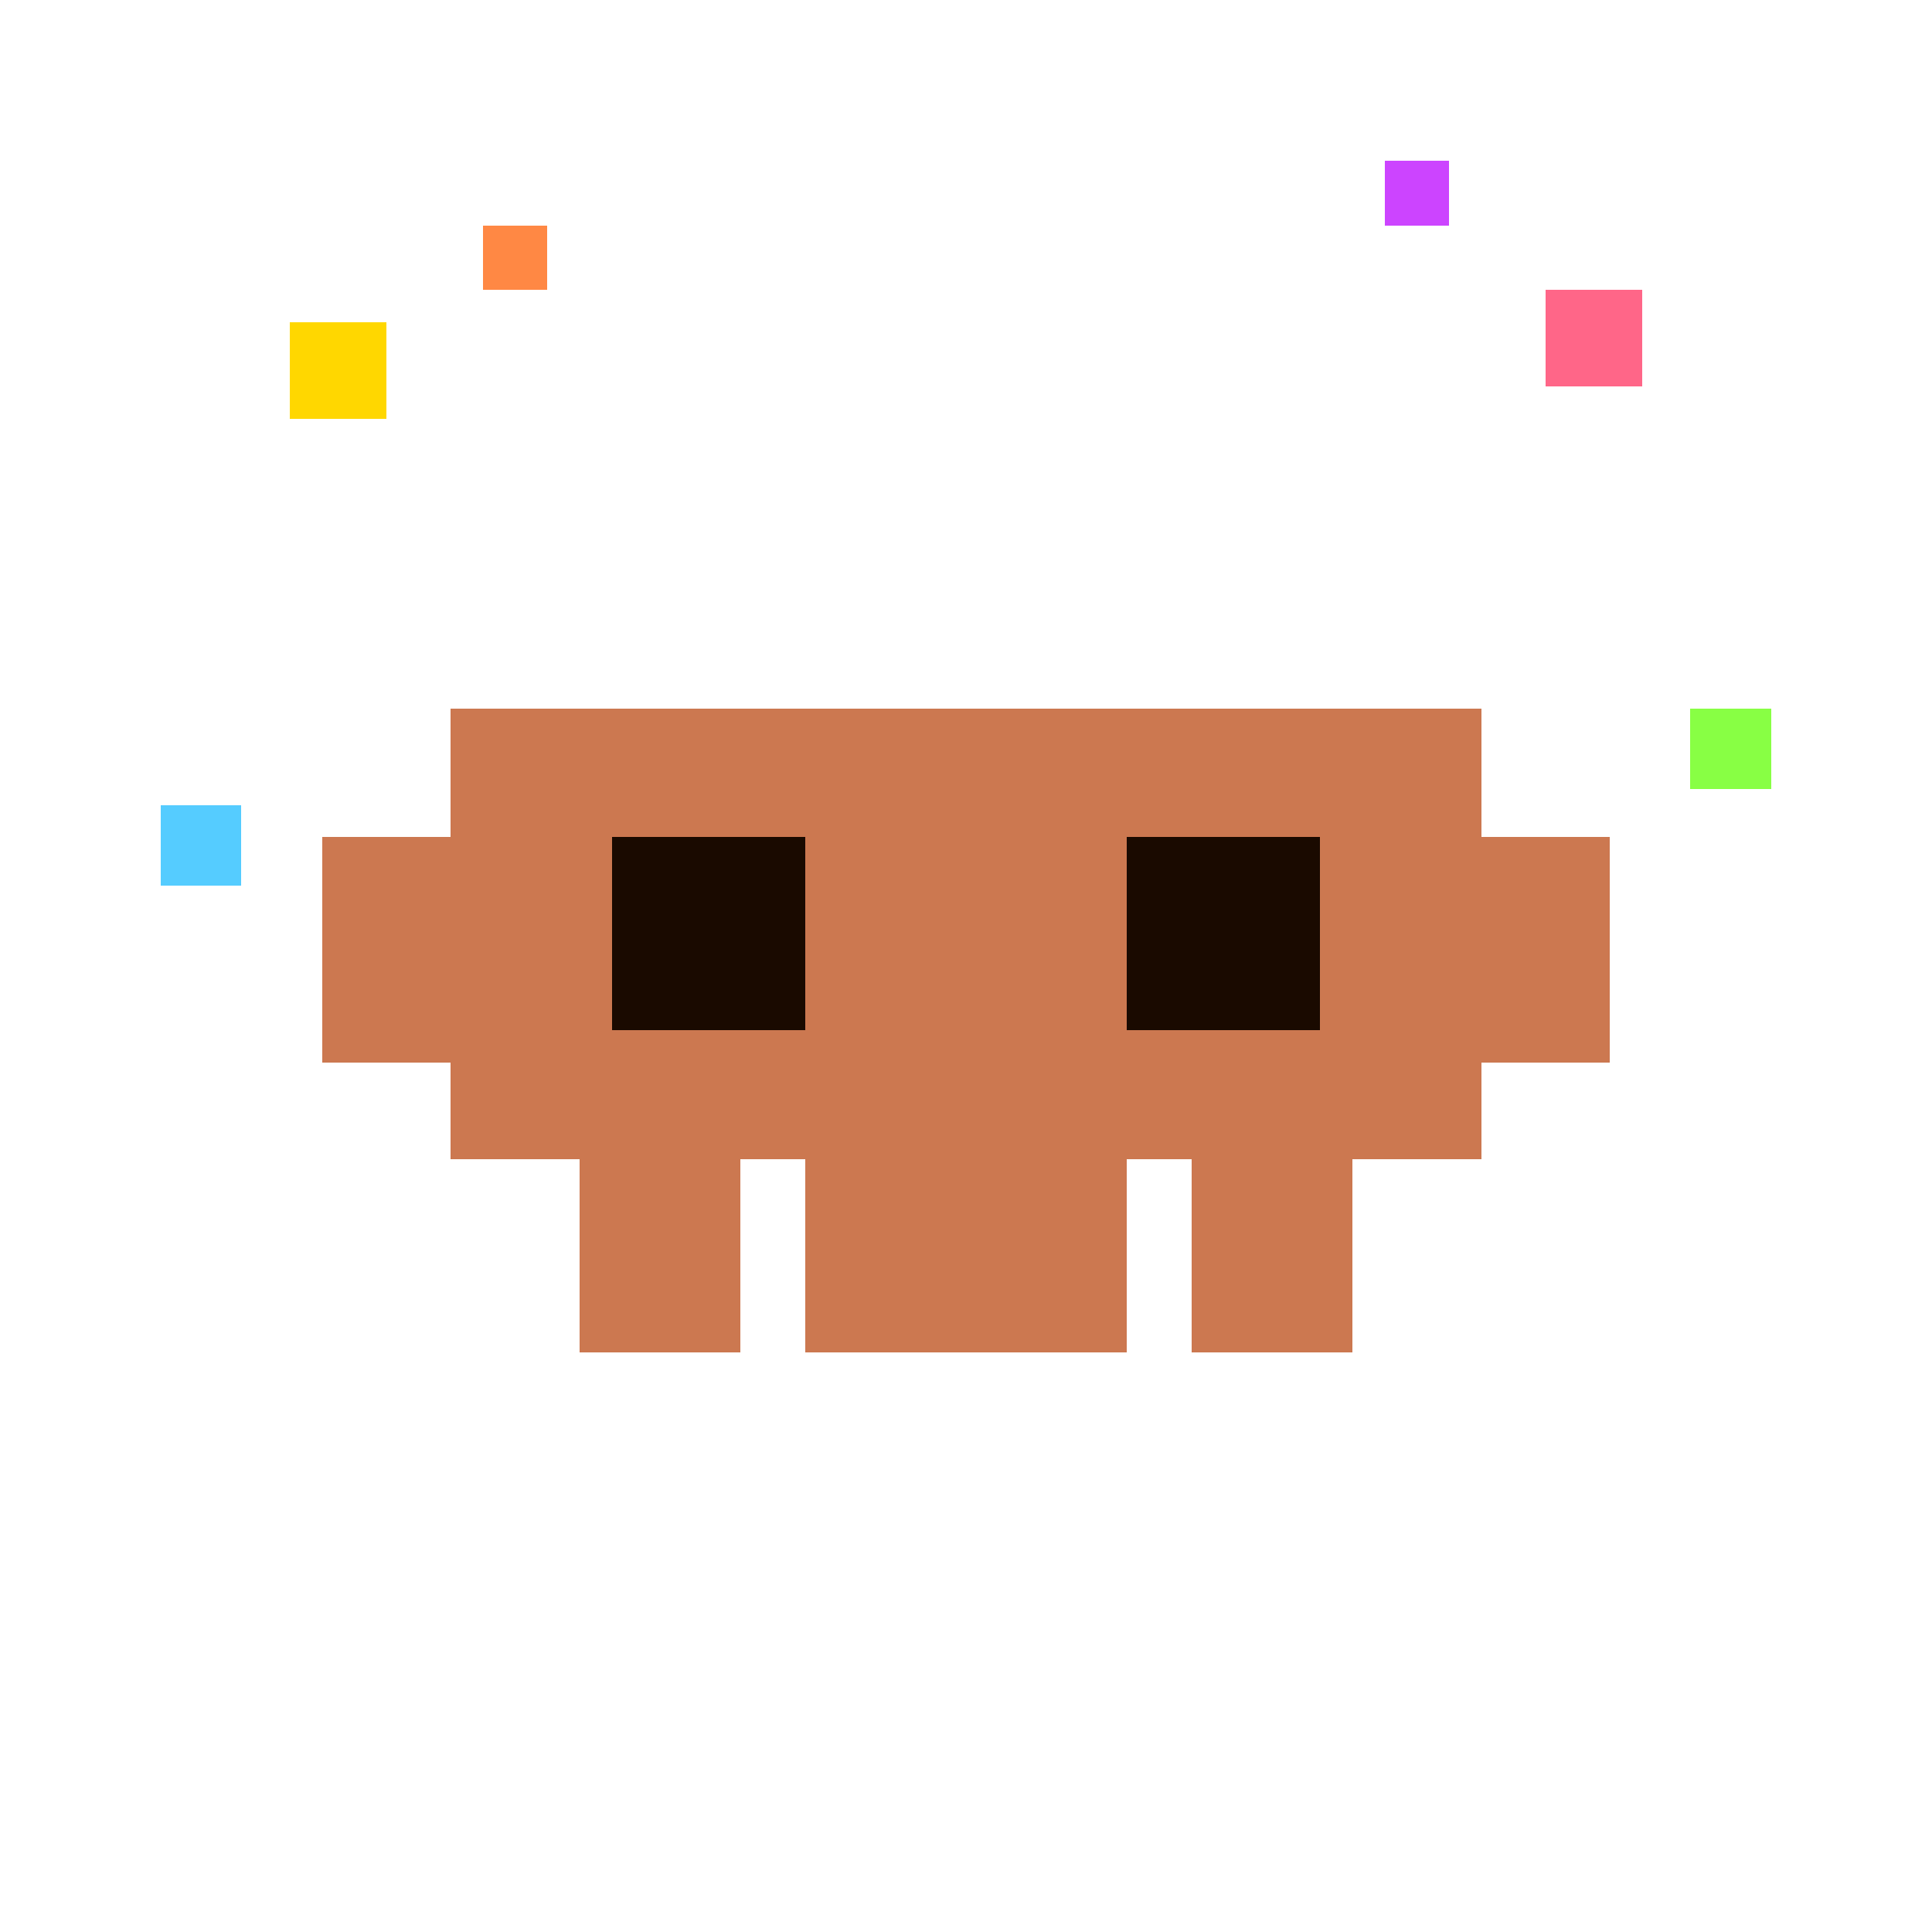
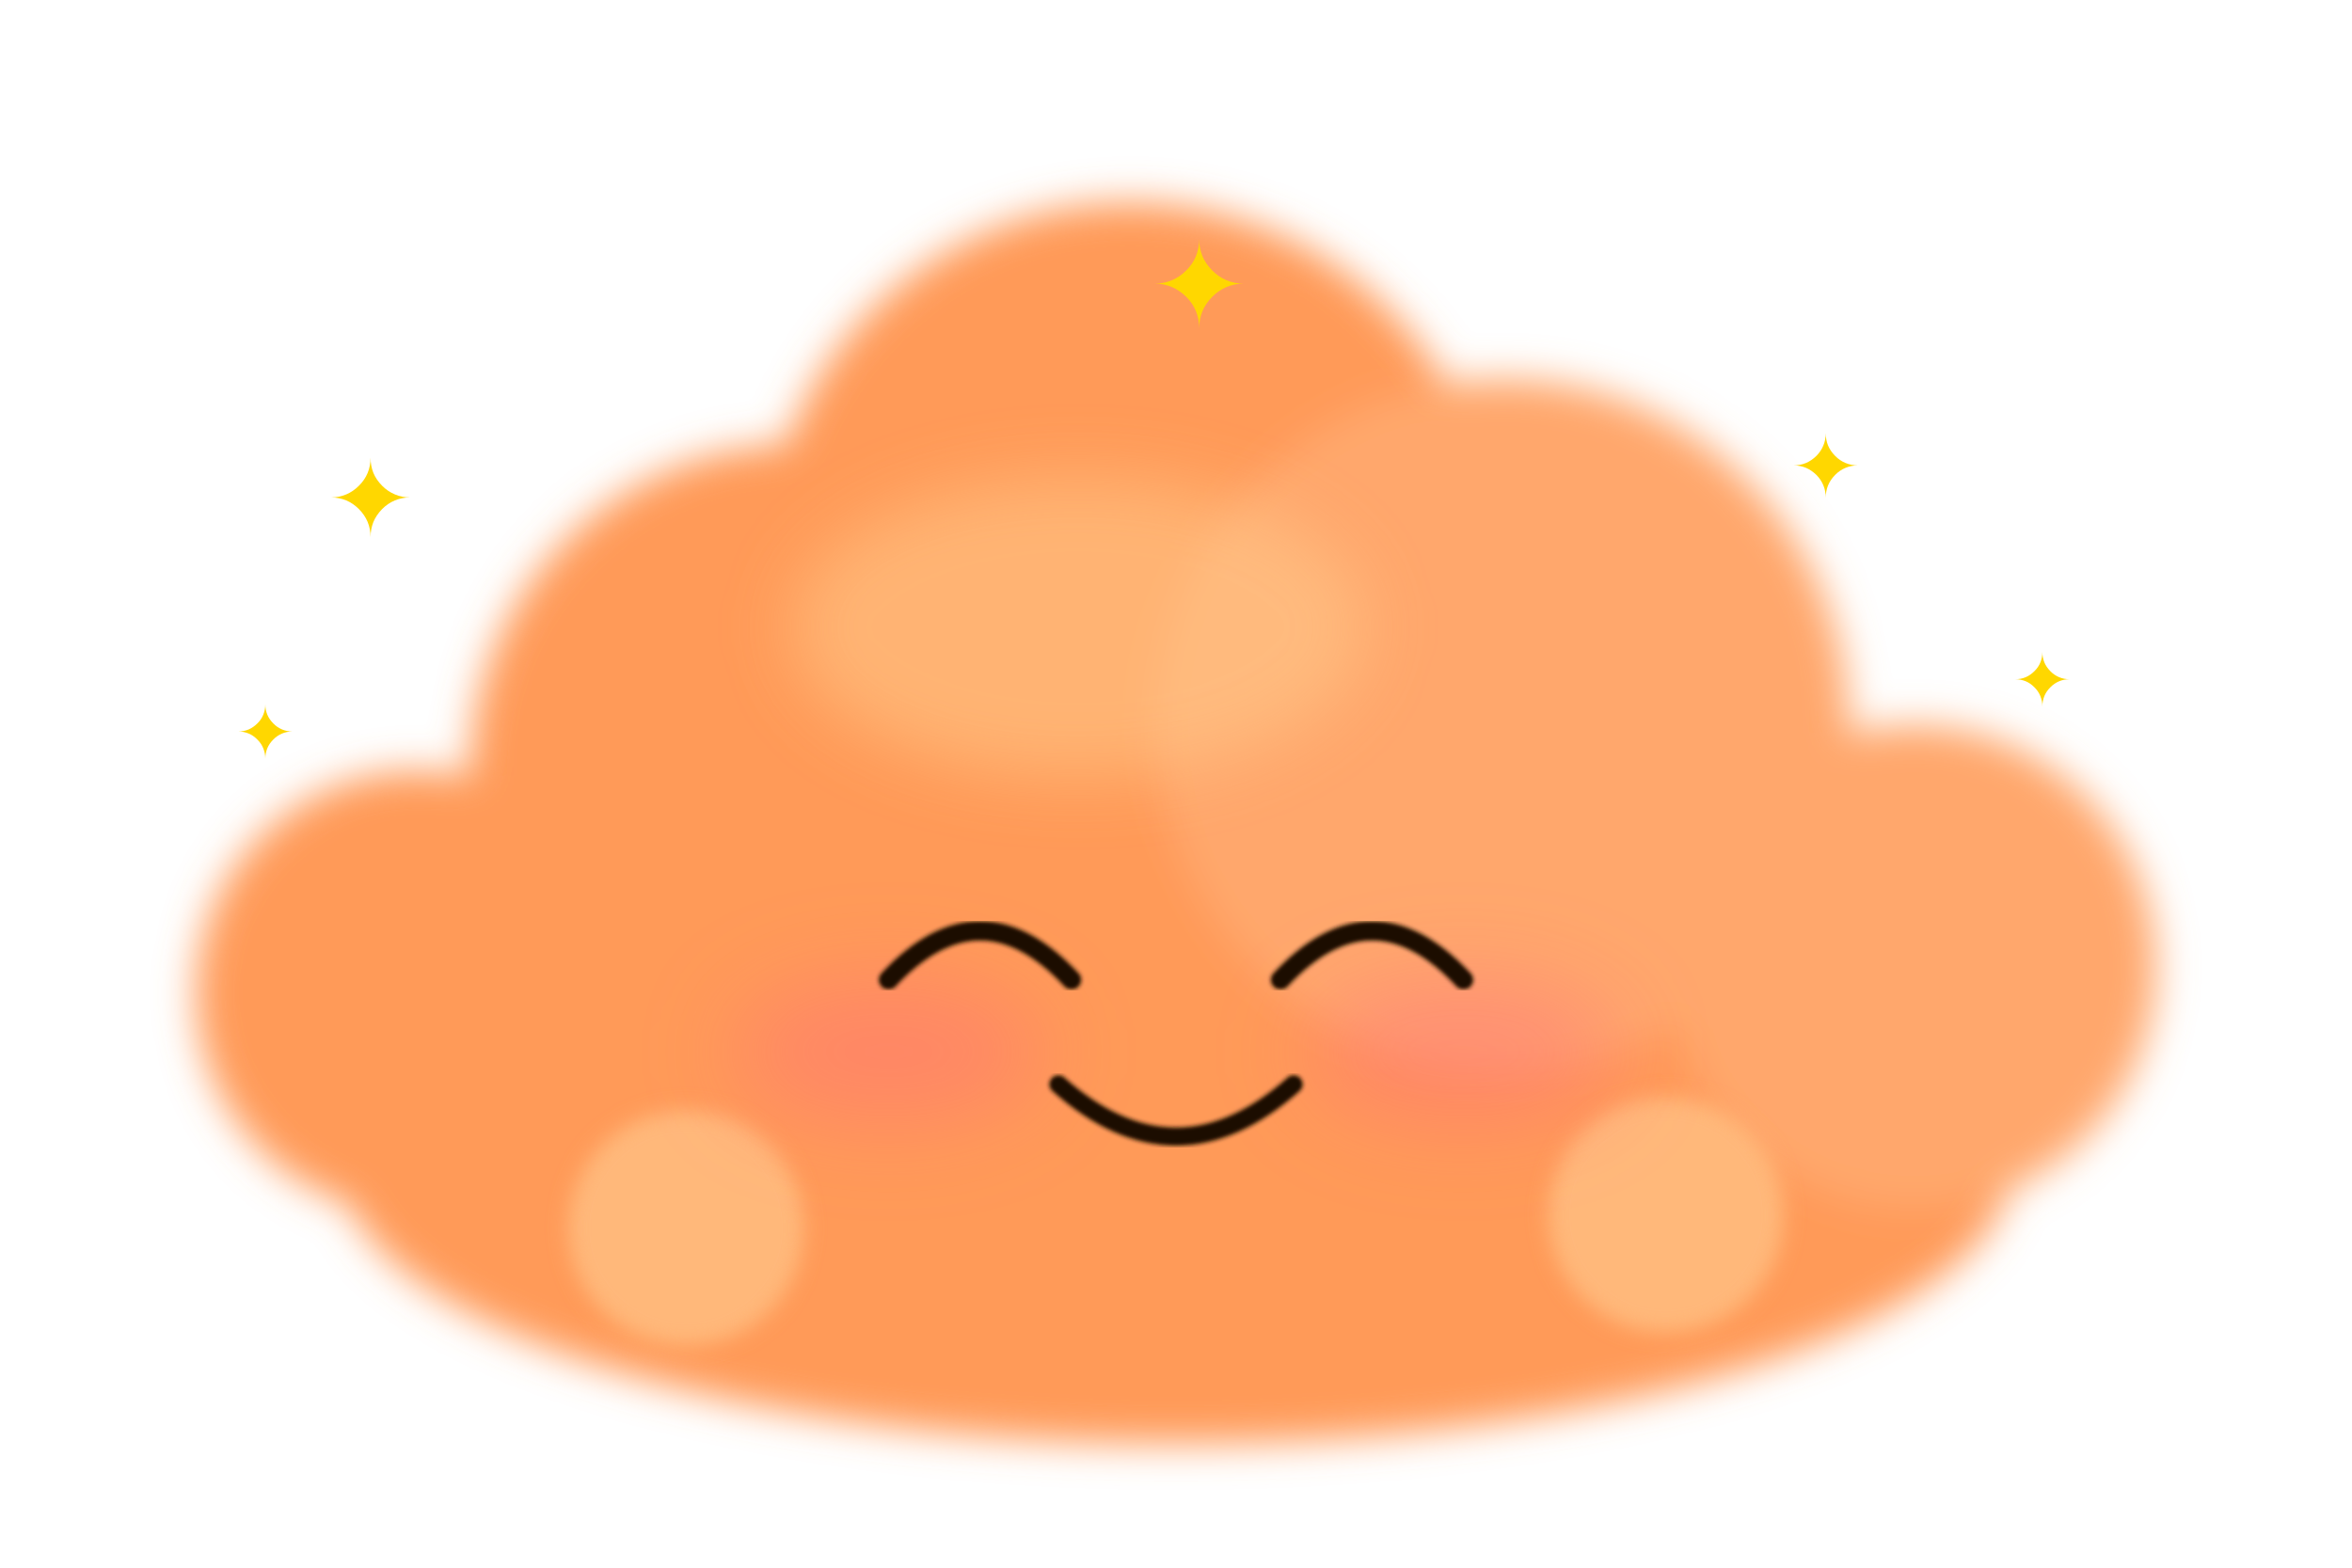
- <svg xmlns="http://www.w3.org/2000/svg" viewBox="0 0 120 120" width="120" height="120" shape-rendering="crispEdges">
-   <g id="root">
-     <rect x="28" y="44" width="64" height="28" fill="#CC7850" />
-     <rect x="20" y="52" width="8" height="14" fill="#CC7850" />
-     <rect x="92" y="52" width="8" height="14" fill="#CC7850" />
-     <rect x="38" y="52" width="12" height="12" fill="#1A0A00" />
-     <rect x="70" y="52" width="12" height="12" fill="#1A0A00" />
-     <rect x="36" y="72" width="10" height="12" fill="#CC7850" />
-     <rect x="50" y="72" width="10" height="12" fill="#CC7850" />
-     <rect x="60" y="72" width="10" height="12" fill="#CC7850" />
-     <rect x="74" y="72" width="10" height="12" fill="#CC7850" />
-     <rect x="18" y="20" width="6" height="6" fill="#FFD700">
-       <animate attributeName="opacity" values="1;0;1" dur="1.2s" begin="0s" repeatCount="indefinite" />
-     </rect>
-     <rect x="96" y="18" width="6" height="6" fill="#FF6688">
-       <animate attributeName="opacity" values="1;0;1" dur="1.2s" begin="0.2s" repeatCount="indefinite" />
-     </rect>
-     <rect x="10" y="50" width="5" height="5" fill="#55CCFF">
-       <animate attributeName="opacity" values="1;0;1" dur="1.2s" begin="0.4s" repeatCount="indefinite" />
-     </rect>
-     <rect x="105" y="44" width="5" height="5" fill="#88FF44">
-       <animate attributeName="opacity" values="1;0;1" dur="1.2s" begin="0.6s" repeatCount="indefinite" />
-     </rect>
-     <rect x="30" y="14" width="4" height="4" fill="#FF8844">
-       <animate attributeName="opacity" values="1;0;1" dur="1.2s" begin="0.8s" repeatCount="indefinite" />
-     </rect>
-     <rect x="86" y="10" width="4" height="4" fill="#CC44FF">
-       <animate attributeName="opacity" values="1;0;1" dur="1.2s" begin="1.0s" repeatCount="indefinite" />
-     </rect>
+ <svg xmlns="http://www.w3.org/2000/svg" width="360" height="240" viewBox="0 0 360 240" aria-label="Attention">
+   <defs>
+     <filter id="fC" x="-15%" y="-15%" width="130%" height="130%">
+       <feGaussianBlur stdDeviation="3" />
+     </filter>
+     <filter id="fG" x="-60%" y="-60%" width="220%" height="220%">
+       <feGaussianBlur stdDeviation="5" />
+     </filter>
+     <filter id="fB" x="-100%" y="-100%" width="300%" height="300%">
+       <feGaussianBlur stdDeviation="7" />
+     </filter>
+     <filter id="fF" x="-20%" y="-20%" width="140%" height="140%">
+       <feGaussianBlur stdDeviation="0.3" />
+     </filter>
+     <filter id="fH" x="-30%" y="-30%" width="160%" height="160%">
+       <feGaussianBlur stdDeviation="1.5" />
+     </filter>
+   </defs>
+   <style>
+   .cloud{animation:float 3.8s ease-in-out infinite}
+   @keyframes float{0%,100%{transform:translateY(0)}50%{transform:translateY(-12px)}}
+   .eye-l,.eye-r{transform-box:fill-box;transform-origin:center;animation:blink 5.2s ease-in-out infinite}
+   @keyframes blink{0%,82%,100%{transform:scaleY(1)}88%{transform:scaleY(.06)}93%{transform:scaleY(1)}}
+   .sp{transform-box:fill-box;transform-origin:center;animation:sp 1.6s ease-in-out infinite}
+   .sp:nth-child(2){animation-delay:.32s}
+   .sp:nth-child(3){animation-delay:.64s}
+   .sp:nth-child(4){animation-delay:.96s}
+   .sp:nth-child(5){animation-delay:1.28s}
+   @keyframes sp{0%,100%{opacity:0;transform:scale(0) rotate(0deg)}45%{opacity:1;transform:scale(1) rotate(20deg)}}
+   .hand-l{transform-box:fill-box;transform-origin:center top;animation:wvL 3.2s ease-in-out infinite}
+   .hand-r{transform-box:fill-box;transform-origin:center top;animation:wvR 3.2s ease-in-out infinite}
+   @keyframes wvL{0%,100%{transform:rotate(0)}40%{transform:rotate(-7deg) translateY(-2px)}70%{transform:rotate(3deg) translateY(1px)}}
+   @keyframes wvR{0%,100%{transform:rotate(0)}35%{transform:rotate(7deg) translateY(-2px)}65%{transform:rotate(-3deg) translateY(1px)}}</style>
+   <g class="cloud">
+     <g filter="url(#fC)">
+       <ellipse cx="180" cy="178" rx="128" ry="43" fill="#FF9A59" />
+       <circle cx="64" cy="152" r="34" fill="#FF9A59" />
+       <circle cx="122" cy="118" r="50" fill="#FF9A59" />
+       <circle cx="173" cy="87" r="56" fill="#FF9A59" />
+       <circle cx="230" cy="111" r="53" fill="#FFA76C" />
+       <circle cx="293" cy="148" r="37" fill="#FFA76C" />
+     </g>
+     <g filter="url(#fG)">
+       <ellipse cx="165" cy="96" rx="44" ry="23" fill="#FFCF90" opacity="0.48" />
+     </g>
+     <g class="hand-l" filter="url(#fH)">
+       <circle cx="105" cy="188" r="18" fill="#FFB87A" />
+     </g>
+     <g class="hand-r" filter="url(#fH)">
+       <circle cx="255" cy="186" r="18" fill="#FFB87A" />
+     </g>
+     <g class="sp">
+       <text x="50" y="82" font-size="16" fill="#FFD700" font-family="Arial">✦</text>
+     </g>
+     <g class="sp">
+       <text x="274" y="76" font-size="13" fill="#FFD700" font-family="Arial">✦</text>
+     </g>
+     <g class="sp">
+       <text x="308" y="108" font-size="11" fill="#FFD700" font-family="Arial">✦</text>
+     </g>
+     <g class="sp">
+       <text x="36" y="116" font-size="11" fill="#FFD700" font-family="Arial">✦</text>
+     </g>
+     <g class="sp">
+       <text x="176" y="50" font-size="18" fill="#FFD700" font-family="Arial">✦</text>
+     </g>
+     <ellipse cx="136" cy="161" rx="24" ry="11" fill="#FF6080" opacity="0.35" filter="url(#fB)" />
+     <ellipse cx="224" cy="161" rx="24" ry="11" fill="#FF6080" opacity="0.35" filter="url(#fB)" />
+     <g filter="url(#fF)">
+       <path d="M 136 150 Q 150 135 164 150" stroke="#1E0A00" stroke-width="3" fill="none" stroke-linecap="round" />
+       <path d="M 196 150 Q 210 135 224 150" stroke="#1E0A00" stroke-width="3" fill="none" stroke-linecap="round" />
+     </g>
+     <g filter="url(#fF)">
+       <path d="M 162 166 Q 180 182 198 166" stroke="#1E0A00" stroke-width="2.8" fill="none" stroke-linecap="round" />
+     </g>
  </g>
</svg>
